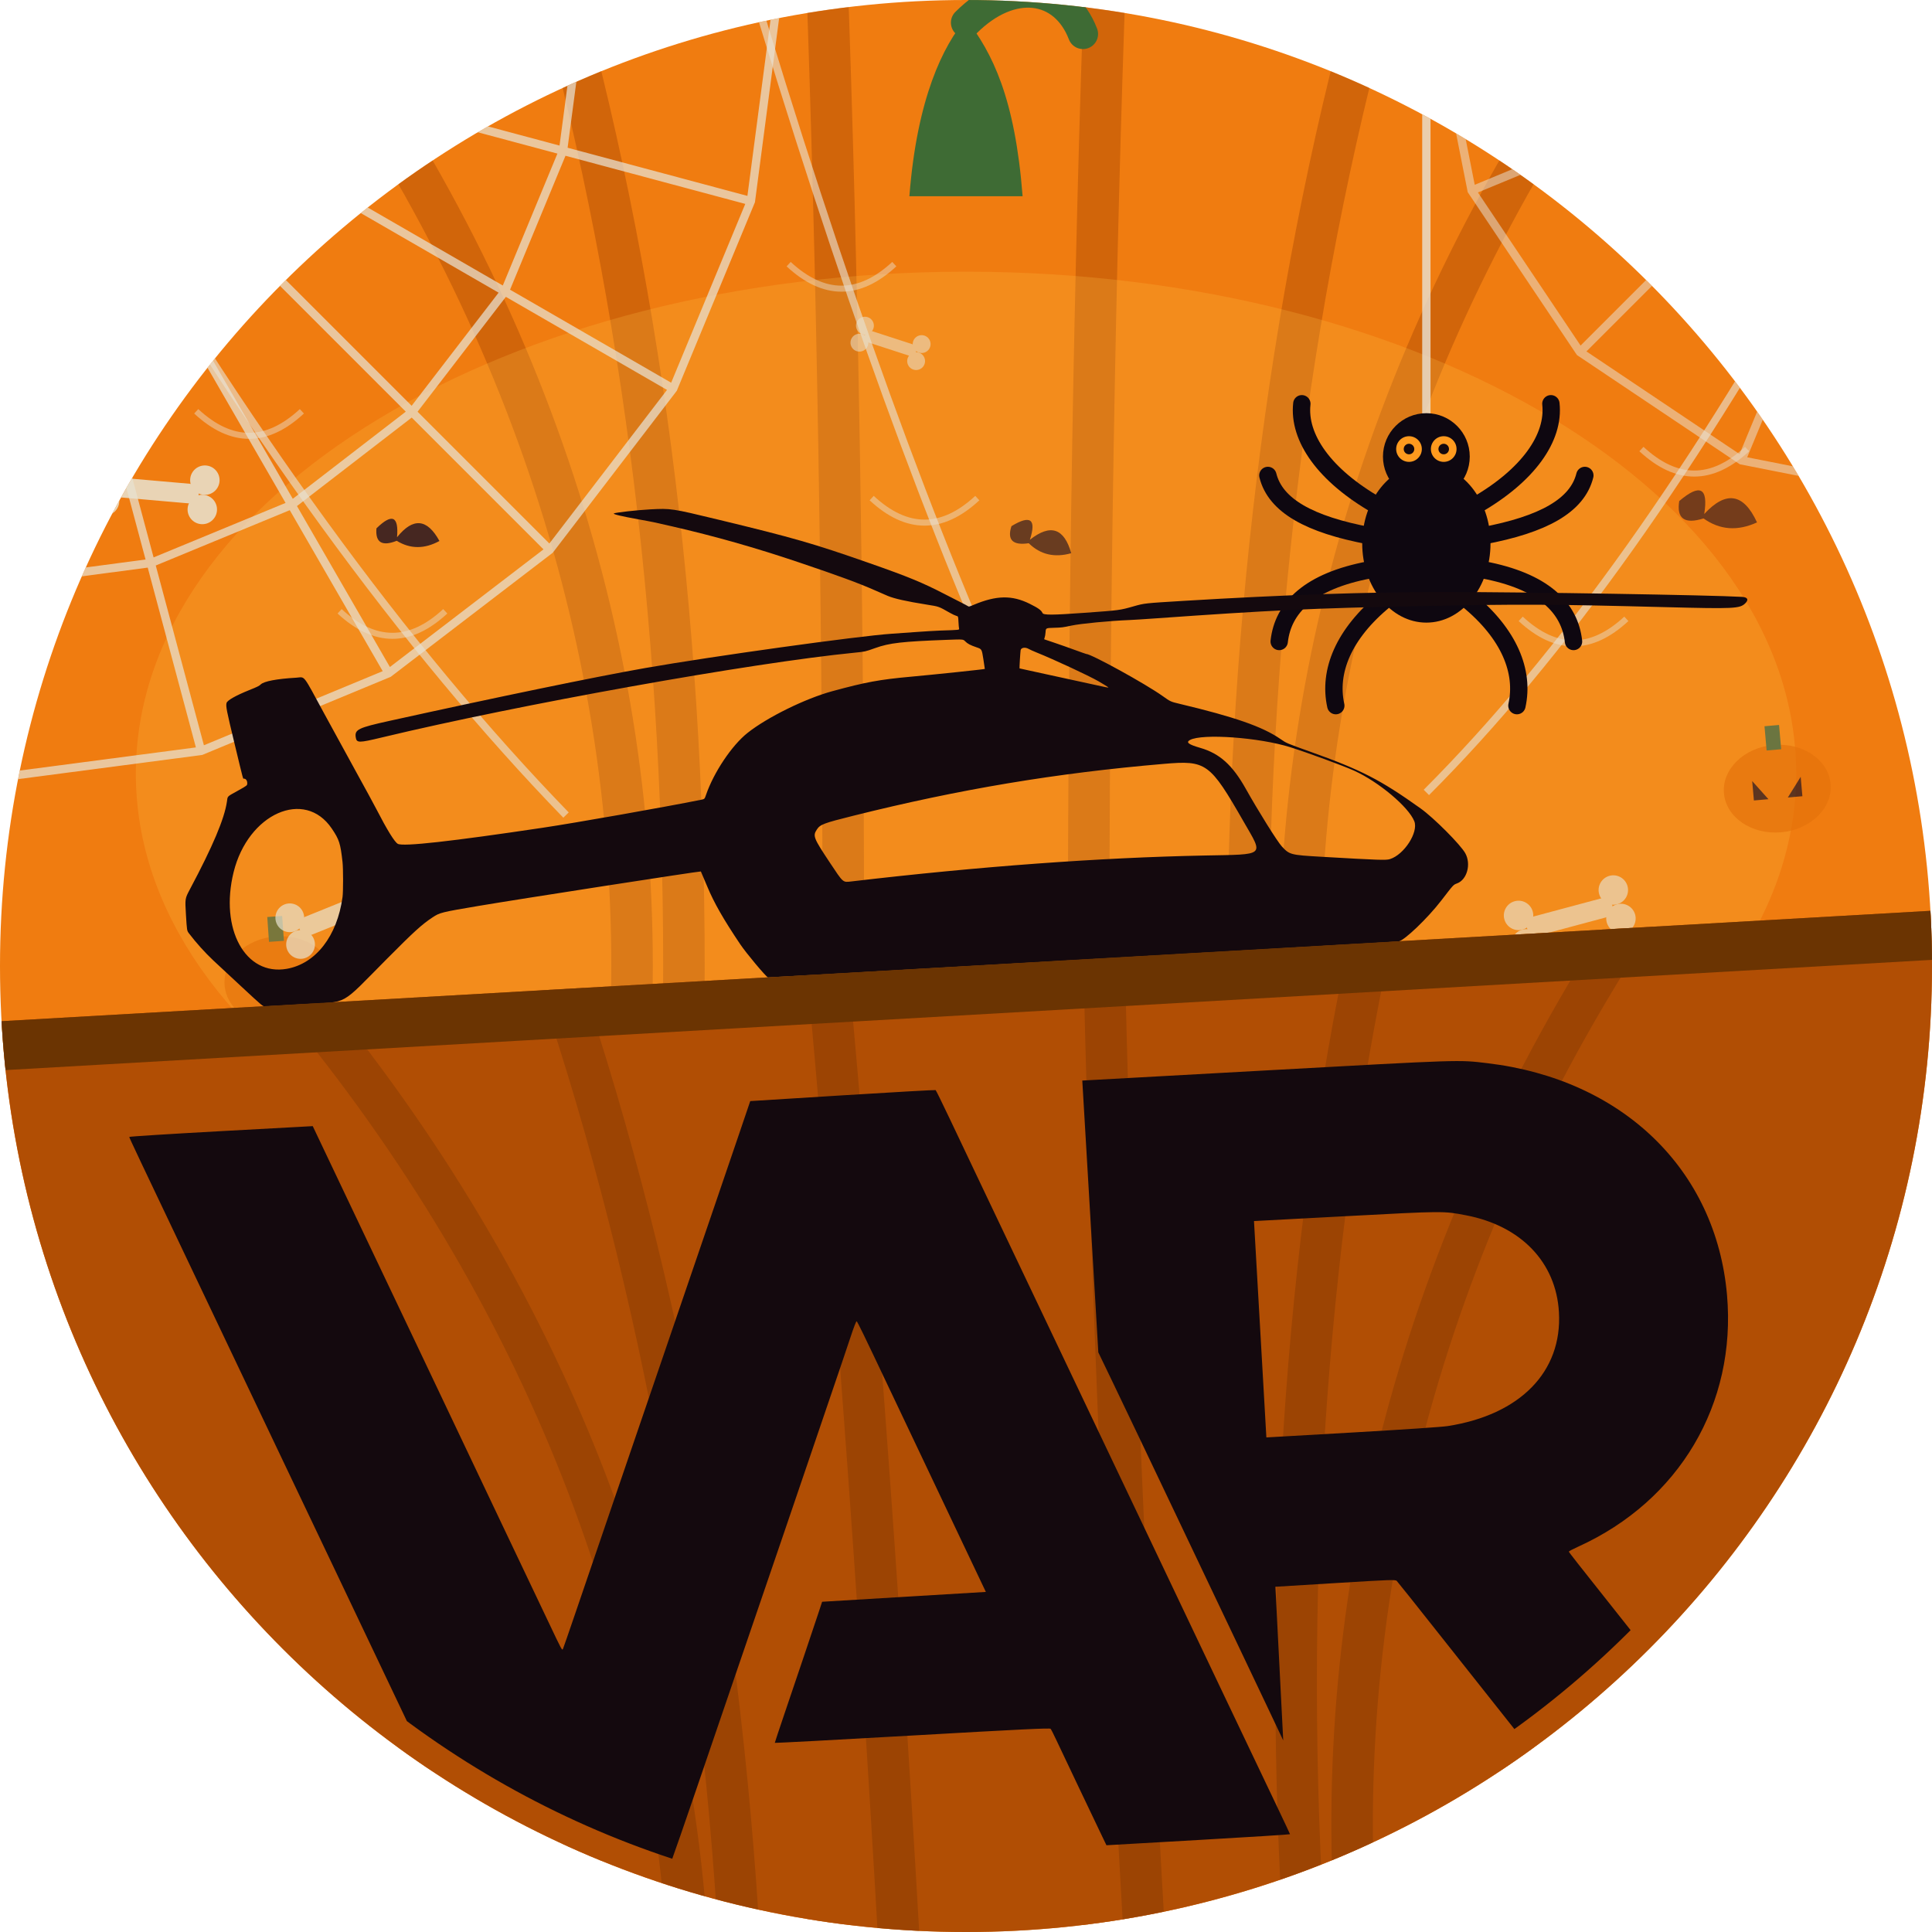
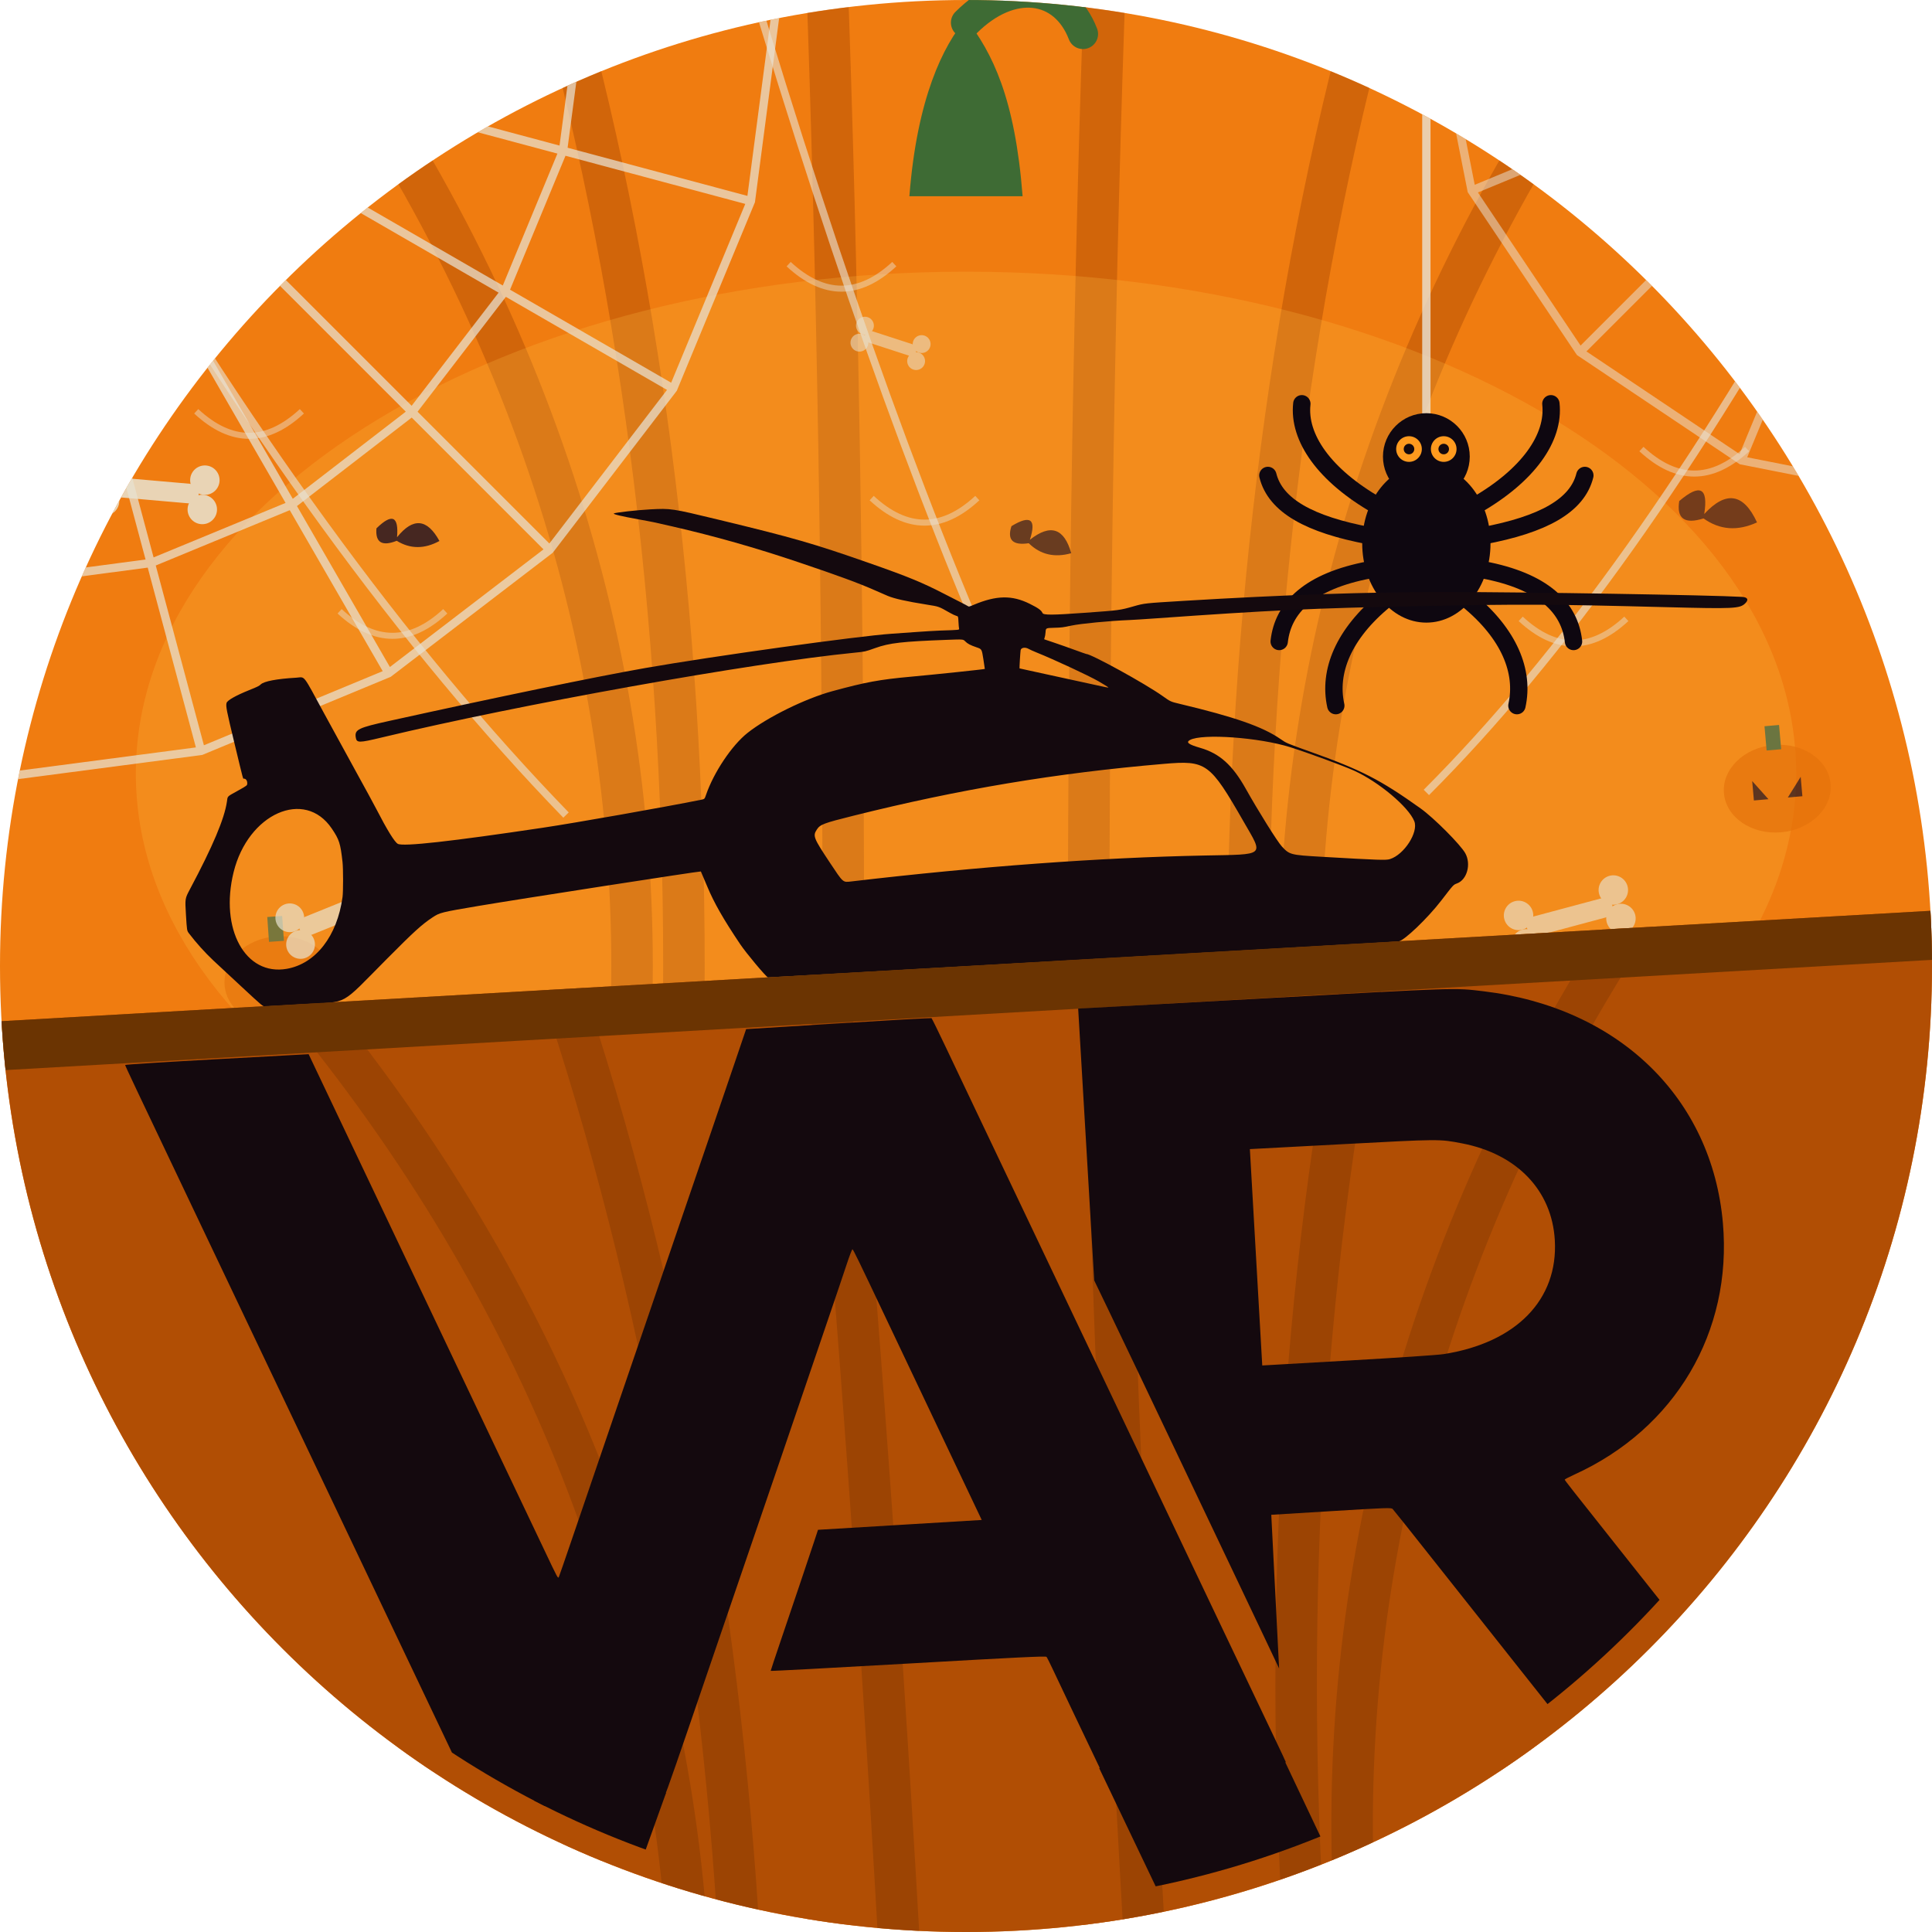
<svg xmlns="http://www.w3.org/2000/svg" viewBox="0 0 512 512" width="512" height="512">
  <defs>
    <clipPath id="h101">
      <circle cx="256" cy="256" r="256" />
    </clipPath>
  </defs>
  <g clip-path="url(#h101)">
    <circle cx="256" cy="256" r="256" fill="#F07C10" />
    <path d="M73,-10 C199,154 199,358 73,522" fill="none" stroke="#B14E04" stroke-width="11" opacity=".5" stroke-linecap="round" />
    <path d="M146,-10 C193,154 193,358 146,522" fill="none" stroke="#B14E04" stroke-width="11" opacity=".5" stroke-linecap="round" />
    <path d="M219,-10 C225,154 225,358 219,522" fill="none" stroke="#B14E04" stroke-width="11" opacity=".5" stroke-linecap="round" />
    <path d="M293,-10 C287,154 287,358 293,522" fill="none" stroke="#B14E04" stroke-width="11" opacity=".5" stroke-linecap="round" />
    <path d="M366,-10 C319,154 319,358 366,522" fill="none" stroke="#B14E04" stroke-width="11" opacity=".5" stroke-linecap="round" />
    <path d="M439,-10 C313,154 313,358 439,522" fill="none" stroke="#B14E04" stroke-width="11" opacity=".5" stroke-linecap="round" />
    <ellipse cx="256" cy="205" rx="220" ry="133" fill="#FFC24A" opacity=".22" />
    <g transform="translate(256,22)">
      <path d="M-15,30 C-13,4 -6,-10 0,-17 C7,-8 13,4 15,30 Z" fill="#3E6B34" />
      <path d="M0,-16 C12,-28 26,-26 31,-13" fill="none" stroke="#3E6B34" stroke-width="8" stroke-linecap="round" />
    </g>
    <defs>
      <clipPath id="o98">
        <rect x="-512" y="-512" width="1536" height="768" transform="rotate(-3.275 256 256)" />
      </clipPath>
    </defs>
    <g clip-path="url(#o98)">
      <g stroke="#E8E2D4" stroke-width="2.2" fill="none" opacity=".72">
        <path d="M0,0 L206.0,0.0 M0,0 L199.0,53.3 M0,0 L178.4,103.0 M0,0 L145.7,145.7 M0,0 L103.0,178.4 M0,0 L53.3,199.0 M0,0 L0.0,206.0 M51.5,0.0 L49.7,13.3 L44.6,25.7 L36.4,36.4 L25.8,44.6 L13.3,49.7 L0.0,51.5 M103.0,0.0 L99.5,26.7 L89.2,51.5 L72.8,72.8 L51.5,89.2 L26.7,99.5 L0.0,103.0 M154.5,0.0 L149.2,40.0 L133.8,77.2 L109.2,109.2 L77.3,133.8 L40.0,149.2 L0.0,154.5 M206.0,0.0 L199.0,53.3 L178.4,103.0 L145.7,145.7 L103.0,178.4 L53.3,199.0 L0.0,206.0" />
      </g>
      <g stroke="#E8E2D4" stroke-width="2.2" fill="none" opacity=".52">
        <path d="M512,0 L512.0,132.0 M512,0 L461.5,122.0 M512,0 L418.7,93.3 M512,0 L390.0,50.5 M512,0 L380.0,0.0 M512.0,44.0 L495.2,40.7 L480.9,31.1 L471.3,16.8 L468.0,0.0 M512.0,88.0 L478.3,81.3 L449.8,62.2 L430.7,33.7 L424.0,0.0 M512.0,132.0 L461.5,122.0 L418.7,93.3 L390.0,50.5 L380.0,0.0" />
      </g>
      <path d="M22,40 Q86,150 150,216" fill="none" stroke="#E8E2D4" stroke-width="2" opacity=".62" />
      <path d="M52,109 Q66,122 80,109" fill="none" stroke="#E8E2D4" stroke-width="1.6" opacity=".45" />
      <path d="M90,162 Q104,175 118,162" fill="none" stroke="#E8E2D4" stroke-width="1.6" opacity=".45" />
      <path d="M198,-8 Q235,116 272,196" fill="none" stroke="#E8E2D4" stroke-width="2" opacity=".62" />
      <path d="M209,70 Q223,83 237,70" fill="none" stroke="#E8E2D4" stroke-width="1.6" opacity=".45" />
      <path d="M231,132 Q245,145 259,132" fill="none" stroke="#E8E2D4" stroke-width="1.6" opacity=".45" />
      <path d="M486,58 Q432,156 378,210" fill="none" stroke="#E8E2D4" stroke-width="2" opacity=".62" />
      <path d="M435,119 Q449,132 463,119" fill="none" stroke="#E8E2D4" stroke-width="1.6" opacity=".45" />
      <path d="M403,164 Q417,177 431,164" fill="none" stroke="#E8E2D4" stroke-width="1.6" opacity=".45" />
      <g transform="translate(236,91) scale(0.79) rotate(18)" opacity="0.55">
        <g fill="#E8E2D0">
          <rect x="-9" y="-2" width="18" height="4" rx="2" />
          <circle cx="-10" cy="-3" r="3" />
          <circle cx="-10" cy="3" r="3" />
          <circle cx="10" cy="-3" r="3" />
          <circle cx="10" cy="3" r="3" />
        </g>
      </g>
      <g transform="translate(476,4) scale(1.06) rotate(6)" opacity="0.57">
        <g fill="#E8E2D0">
          <rect x="-9" y="-2" width="18" height="4" rx="2" />
          <circle cx="-10" cy="-3" r="3" />
          <circle cx="-10" cy="3" r="3" />
          <circle cx="10" cy="-3" r="3" />
          <circle cx="10" cy="3" r="3" />
        </g>
      </g>
      <g transform="translate(74,260) scale(1.32) rotate(-4)" opacity="0.62">
        <ellipse cx="0" cy="0" rx="11" ry="9" fill="#E5720A" />
        <rect x="-1.5" y="-13" width="3" height="5" fill="#2E6B4F" />
        <path d="M-5,-2 l3,4 l-3,0 z M5,-2 l-3,4 l3,0 z" fill="#1A0E22" />
      </g>
      <g transform="translate(41,130) scale(1.30) rotate(5)" opacity="0.86">
        <g fill="#E8E2D0">
          <rect x="-9" y="-2" width="18" height="4" rx="2" />
          <circle cx="-10" cy="-3" r="3" />
          <circle cx="-10" cy="3" r="3" />
          <circle cx="10" cy="-3" r="3" />
          <circle cx="10" cy="3" r="3" />
        </g>
      </g>
      <g transform="translate(416,243) scale(1.30) rotate(-15)" opacity="0.64">
        <g fill="#E8E2D0">
          <rect x="-9" y="-2" width="18" height="4" rx="2" />
          <circle cx="-10" cy="-3" r="3" />
          <circle cx="-10" cy="3" r="3" />
          <circle cx="10" cy="-3" r="3" />
          <circle cx="10" cy="3" r="3" />
        </g>
      </g>
      <g transform="translate(471,209) scale(1.29) rotate(-5)" opacity="0.69">
        <ellipse cx="0" cy="0" rx="11" ry="9" fill="#E5720A" />
        <rect x="-1.5" y="-13" width="3" height="5" fill="#2E6B4F" />
        <path d="M-5,-2 l3,4 l-3,0 z M5,-2 l-3,4 l3,0 z" fill="#1A0E22" />
      </g>
      <g transform="translate(90,242) scale(1.27) rotate(-22)" opacity="0.70">
        <g fill="#E8E2D0">
          <rect x="-9" y="-2" width="18" height="4" rx="2" />
          <circle cx="-10" cy="-3" r="3" />
          <circle cx="-10" cy="3" r="3" />
          <circle cx="10" cy="-3" r="3" />
          <circle cx="10" cy="3" r="3" />
        </g>
      </g>
      <g transform="translate(111,141) scale(0.94) rotate(5)" opacity="0.80">
        <path d="M-12,0 q6,-7 6,2 q6,-9 12,0 q-6,4 -12,1 q-6,3 -6,-3 z" fill="#1A0E22" />
      </g>
      <g transform="translate(314,249) scale(1.01) rotate(3)" opacity="0.63">
        <path d="M-12,0 q6,-7 6,2 q6,-9 12,0 q-6,4 -12,1 q-6,3 -6,-3 z" fill="#1A0E22" />
      </g>
      <g transform="translate(279,143) scale(0.96) rotate(18)" opacity="0.64">
        <path d="M-12,0 q6,-7 6,2 q6,-9 12,0 q-6,4 -12,1 q-6,3 -6,-3 z" fill="#1A0E22" />
      </g>
      <g transform="translate(459,135) scale(1.18) rotate(9)" opacity="0.58">
        <path d="M-12,0 q6,-7 6,2 q6,-9 12,0 q-6,4 -12,1 q-6,3 -6,-3 z" fill="#1A0E22" />
      </g>
      <g transform="translate(146,-11) scale(1.26) rotate(-1)" opacity="0.84">
        <path d="M-12,0 q6,-7 6,2 q6,-9 12,0 q-6,4 -12,1 q-6,3 -6,-3 z" fill="#1A0E22" />
      </g>
      <g transform="translate(378,0)">
        <g>
          <line x1="0" y1="0" x2="0" y2="118" stroke="#E8E2D4" stroke-width="2.2" opacity=".8" />
          <g transform="translate(0,140)">
            <ellipse cx="0" cy="4" rx="17" ry="21" fill="#0E0710" />
            <circle cx="0" cy="-19" r="11.5" fill="#0E0710" />
            <g stroke="#0E0710" stroke-width="4.6" stroke-linecap="round" fill="none">
              <path d="M-13,-6 C-27,-14 -34,-24 -33,-33" />
              <path d="M-15,2 C-31,-1 -40,-6 -42,-14" />
              <path d="M-15,11 C-31,14 -38,21 -39,30" />
              <path d="M-11,19 C-22,28 -26,38 -24,47" />
              <path d="M13,-6 C27,-14 34,-24 33,-33" />
              <path d="M15,2 C31,-1 40,-6 42,-14" />
              <path d="M15,11 C31,14 38,21 39,30" />
              <path d="M11,19 C22,28 26,38 24,47" />
            </g>
            <circle cx="-4.6" cy="-21" r="3.4" fill="#FF9A1E" />
            <circle cx="4.6" cy="-21" r="3.4" fill="#FF9A1E" />
            <circle cx="-4.6" cy="-21" r="1.4" fill="#14090E" />
            <circle cx="4.6" cy="-21" r="1.4" fill="#14090E" />
          </g>
        </g>
      </g>
    </g>
    <defs>
      <clipPath id="f99">
        <rect x="-512" y="256" width="1536" height="1024" transform="rotate(-3.275 256 256)" />
      </clipPath>
    </defs>
    <g clip-path="url(#f99)">
      <g transform="rotate(-3.275 256 256)">
        <g transform="translate(0,256)">
          <rect x="-512" y="0" width="1536" height="1024" fill="#B14E04" />
          <path d="M73,-10 C199,154 199,358 73,522" fill="none" stroke="#7E3603" stroke-width="11" opacity=".42" stroke-linecap="round" />
          <path d="M146,-10 C193,154 193,358 146,522" fill="none" stroke="#7E3603" stroke-width="11" opacity=".42" stroke-linecap="round" />
          <path d="M219,-10 C225,154 225,358 219,522" fill="none" stroke="#7E3603" stroke-width="11" opacity=".42" stroke-linecap="round" />
          <path d="M293,-10 C287,154 287,358 293,522" fill="none" stroke="#7E3603" stroke-width="11" opacity=".42" stroke-linecap="round" />
          <path d="M366,-10 C319,154 319,358 366,522" fill="none" stroke="#7E3603" stroke-width="11" opacity=".42" stroke-linecap="round" />
          <path d="M439,-10 C313,154 313,358 439,522" fill="none" stroke="#7E3603" stroke-width="11" opacity=".42" stroke-linecap="round" />
        </g>
      </g>
    </g>
    <g fill="#14090E" transform="translate(49.00,134.89) scale(0.414)">
      <path d="M35.7 305.27C27.86 297.99 20 290.67 18.23 289.02C12.94 284.07 7.26 277.76 2.59 271.63C1.3 269.94 1.3 269.94 0.67 259.67C0.04 249.4 0.04 249.4 3.21 243.43C17.85 215.93 25.31 198.26 26.9 187.33C27.45 183.58 26.65 184.36 34.25 180.13C39.92 176.97 39.91 176.98 39.91 175.49C39.91 173.85 39.02 172.61 37.83 172.6C37.11 172.6 37.81 175.22 31.69 149.81C26.64 128.87 26.11 126.2 26.67 124.15C27.12 122.49 32.62 119.37 41.13 115.95C46.53 113.78 47.49 113.3 48.58 112.26C50.67 110.26 58.97 108.69 71.24 107.99C77.19 107.64 74.98 104.81 89.29 131.15C96.15 143.79 105.73 161.29 110.57 170.04C115.41 178.79 120.75 188.62 122.44 191.88C129.48 205.52 134.23 213.21 136.29 214.34C139.72 216.22 170.18 212.83 229.23 204.01C250.02 200.91 306.75 190.88 330.23 186.17C332.66 185.68 332.66 185.68 333.54 183.12C338.5 168.63 350.1 151.3 360.17 143.32C372.8 133.3 397.13 121.34 414.41 116.63C435.84 110.79 444.66 109.17 464.81 107.34C479.81 105.98 511.76 102.62 512.05 102.38C512.08 102.36 511.65 99.49 511.1 96.01C510.1 89.68 510.1 89.68 506.87 88.58C502.65 87.13 501 86.26 499.45 84.67C498.18 83.37 498.18 83.37 487.88 83.75C459.05 84.82 451.08 85.73 441.9 89.01C435.4 91.33 435.45 91.31 428.8 91.97C362.81 98.45 214.12 125.11 126.21 146.21C111.13 149.83 109.91 149.82 109.35 146.09C108.62 141.18 110.96 140.04 130.7 135.68C199.78 120.43 262.82 107.4 294.63 101.81C336.98 94.36 431.41 81.22 452.54 79.84C455.13 79.67 462.05 79.18 467.91 78.75C473.77 78.33 480.74 77.91 483.41 77.82C496.02 77.41 495.76 77.44 495.55 76.49C495.44 76.03 495.28 74.08 495.18 72.17C495.01 68.69 495.01 68.69 493.75 68.38C493.06 68.2 491.24 67.34 489.71 66.47C482.4 62.32 482.87 62.48 475.05 61.23C461.69 59.09 454.17 57.41 449.82 55.59C448.42 55 444.91 53.47 442.02 52.19C431.61 47.57 418.28 42.66 392.8 34.08C364.87 24.67 339.59 17.5 311.76 11.09C299.95 8.37 299.99 8.38 290.21 6.6C279.38 4.63 274.04 3.36 274.55 2.87C275.14 2.3 289.73 0.65 297.88 0.23C311.16 -0.46 311.55 -0.4 341.15 6.74C389.7 18.46 402.15 22.04 437.97 34.58C462.99 43.33 472.02 47.05 486.52 54.55C489.7 56.2 494.13 58.47 496.36 59.59C498.58 60.72 500.74 61.86 501.14 62.13C501.87 62.62 501.89 62.62 504.82 61.38C519.4 55.23 529.43 55.03 540.79 60.69C546.35 63.46 548.17 64.78 548.98 66.6C549.58 67.97 555.31 67.94 575.92 66.45C598.39 64.83 598.39 64.83 607.34 62.29C614.29 60.32 614.14 60.33 639.56 58.79C703.41 54.93 756.26 53.13 806.36 53.13C858.12 53.13 977.54 55.09 996.82 56.26C1000.43 56.48 1001.17 58.14 998.71 60.49C995.29 63.76 991.43 63.94 948.73 62.85C873.08 60.91 856.08 60.83 788.97 62.17C722.22 63.5 694.67 64.8 620.01 70.11C613.86 70.55 607 70.98 604.77 71.07C591.89 71.59 573.5 73.35 567.47 74.64C561.97 75.82 561.32 75.9 556.36 76.04C551.11 76.19 551.11 76.19 550.94 78.75C550.84 80.16 550.57 81.77 550.34 82.33C550.01 83.11 549.99 83.38 550.24 83.47C550.42 83.53 553.42 84.55 556.9 85.72C560.39 86.9 566.25 88.96 569.93 90.32C573.61 91.67 576.74 92.77 576.89 92.77C580.14 92.77 614.7 111.79 625.81 119.69C630.93 123.34 630.93 123.34 636.87 124.75C672.02 133.12 689.95 139.38 701.29 147.24C705.18 149.93 705.18 149.93 720.24 155.31C752.95 166.98 765.35 173.35 790.99 191.66C799.5 197.73 816.67 214.97 819.64 220.42C823.42 227.36 820.75 237.21 814.42 239.63C811.9 240.59 812.26 240.2 804.25 250.61C795.46 262.02 780.6 276.24 776.87 276.82C775.66 277 373.53 299.94 373.25 299.84C371.87 299.33 359.32 284.34 355.46 278.59C344.66 262.51 338.75 252.16 334.39 241.69C332.21 236.45 330.36 232.1 330.28 232.02C329.97 231.71 213.68 249.73 187.97 254.08C164.08 258.12 163.13 258.35 158.5 261.43C151.54 266.06 146.73 270.44 129.11 288.18C98.73 318.77 105.03 315.29 77.25 316.85C63.91 317.61 52.31 318.29 51.48 318.37C49.96 318.52 49.96 318.52 35.7 305.27ZM65.16 294.35C83.73 291.12 97.51 273.39 100.91 248.38C101.38 244.97 101.37 230.17 100.9 226C99.56 213.99 98.8 211.61 94.02 204.55C76.64 178.83 40.43 194.92 31.18 232.47C22.2 268.91 38.7 298.96 65.16 294.35ZM426.51 238.42C508.82 228.76 585.47 223.14 652.64 221.81C692.24 221.03 690.56 222.48 677.71 200.11C656.08 162.43 653.86 160.82 626.75 163.14C557.73 169.02 495.94 179.34 427.86 196.36C408.78 201.13 406.7 201.91 404.56 205.13C401.84 209.25 402.31 210.47 412.79 226.27C421.54 239.45 421.09 239.05 426.51 238.42ZM771.34 224.12C780.47 221.3 789.76 206.88 786.96 199.86C783.31 190.7 764.16 174.62 748.38 167.48C741.64 164.43 718.63 155.97 707.64 152.51C687.74 146.23 651.12 143.59 643.34 147.88C640.63 149.37 642.43 150.74 649.96 152.91C662.3 156.47 670.56 163.87 679.03 178.98C687.23 193.6 699.29 212.89 702.16 215.99C707.1 221.32 707.66 221.47 727.59 222.62C764.71 224.76 768.81 224.9 771.34 224.12ZM591.15 114.24C591.15 114.08 588 112.11 584.82 110.28C578.3 106.55 556.35 96.34 545.07 91.8C543.08 91 540.82 89.97 540.03 89.52C537.82 88.26 535.19 88.74 534.96 90.44C534.72 92.22 534.14 101.92 534.27 102.04C534.33 102.09 541.55 103.67 550.3 105.55C559.05 107.43 571.61 110.17 578.21 111.63C589.8 114.19 591.15 114.47 591.15 114.24Z" fill-rule="evenodd" />
    </g>
    <g transform="translate(256,256) rotate(-3.275)">
      <rect x="-614.4" y="0" width="1228.8" height="13" fill="#6B3402" />
    </g>
    <g transform="rotate(-3.275 256 256)">
      <defs>
        <clipPath id="wc100">
          <circle cx="256" cy="256" r="249.00" />
        </clipPath>
      </defs>
      <g clip-path="url(#wc100)">
-         <g fill="#14090E" transform="translate(32.03,288.10) scale(0.42394)">
+         <g fill="#14090E" transform="translate(32.03,269.00) scale(0.42394)">
          <path d="M195.1 478.09C193.93 477.63 193.3 476.14 173.69 427.85C169.31 417.07 161.96 399.04 157.36 387.77C144.85 357.16 130.53 321.99 124.7 307.6C121.86 300.58 116.25 286.82 112.24 277.02C99.77 246.52 89.4 221.12 84.01 207.84C76.29 188.85 63.1 156.48 36.82 92.04C5.35 14.87 0 1.67 0 1.08C0 0.81 25.85 0.66 57.45 0.74L114.9 0.89L119.73 12.77C122.38 19.3 128.74 34.93 133.87 47.51C145.14 75.16 159.52 110.48 170.14 136.58C174.45 147.19 182.06 165.9 187.05 178.15C196.26 200.76 206.8 226.67 220.74 260.99C224.99 271.44 230.49 284.93 232.96 290.97C235.43 297.02 240.44 309.31 244.09 318.29C251.9 337.51 251.75 337.2 252.42 336.01C252.69 335.53 256.69 325.8 261.33 314.39C269.84 293.41 277.55 274.47 295.12 231.29C300.44 218.23 308.05 199.52 312.04 189.73C318.74 173.26 325.93 155.59 346.48 105.11C350.8 94.49 358.42 75.79 363.41 63.54C368.4 51.29 376.16 32.19 380.66 21.08L388.83 0.89L446.64 0.59C478.44 0.43 504.66 0.45 504.91 0.64C505.16 0.82 508.67 9.11 512.7 19.04C516.73 28.98 524.11 47.13 529.11 59.38C541.84 90.6 555.55 124.24 565.9 149.64C570.75 161.56 578.1 179.6 582.23 189.73C586.36 199.85 593.99 218.56 599.17 231.29C604.36 244.03 612.91 265.01 618.18 277.91C633.59 315.68 644.01 341.24 650.83 358.08C654.35 366.73 659.95 380.49 663.29 388.66C666.63 396.82 673.22 412.99 677.95 424.58C682.68 436.18 689.46 452.8 693.03 461.52C696.6 470.24 699.52 477.52 699.52 477.7C699.52 477.88 673.66 478.03 642.04 478.03L584.56 478.03L581.68 471.05C577.2 460.19 560.23 418.53 557.18 410.93C555.68 407.17 554.19 403.76 553.87 403.36C553.42 402.77 535.39 402.61 467.27 402.61C419.95 402.61 381.24 402.46 381.24 402.26C381.24 402.07 384.56 393.72 388.61 383.71C396.8 363.5 408.21 335.11 412.82 323.49L415.81 315.92L467.08 315.77L518.34 315.62L513.87 304.63C511.41 298.59 505.44 283.89 500.59 271.97C495.75 260.05 487.88 240.68 483.1 228.92C478.32 217.16 470.83 198.72 466.45 187.95C450.59 148.87 447.82 142.25 447.34 142.09C447.07 142 445.2 146.13 443.18 151.28C441.16 156.42 434.67 172.52 428.75 187.05C422.83 201.59 414.81 221.36 410.93 231C407.04 240.63 399.56 259.07 394.3 271.97C376.24 316.27 366.82 339.41 358.64 359.56C345.14 392.83 338.8 408.42 330.37 429.04C311.03 476.38 310.36 477.95 309.1 478.28C307.23 478.79 196.4 478.6 195.1 478.09ZM881.95 474.91C879.81 472 876.03 466.65 856.48 438.84C852.23 432.79 840.49 416.09 830.38 401.72C820.26 387.35 807.21 368.78 801.36 360.45C784.84 336.91 776.14 324.62 775.21 323.48C774.4 322.5 772.01 322.45 736.79 322.59L699.23 322.74L698.93 370.83L698.63 418.92L690.21 398.15C685.57 386.72 677.74 367.49 672.81 355.4C667.87 343.32 660.52 325.28 656.47 315.32C652.42 305.36 644.8 286.65 639.54 273.75C634.28 260.85 625.94 240.41 621.01 228.33C616.08 216.24 608.68 198.2 604.57 188.24L597.09 170.13L596.94 85.03L596.79 -0.07L711.55 0.16C835.48 0.41 832.04 0.32 850.36 3.58C934.1 18.49 989.12 78.21 991.5 156.77C993.56 225.09 954.38 283.51 889.7 308.51C886.35 309.81 883.62 311.05 883.61 311.28C883.61 311.67 888.25 318.33 910.61 350.06C915.44 356.92 922.68 367.21 926.69 372.92C930.71 378.64 938.14 389.19 943.21 396.38C948.28 403.56 955.61 413.98 959.5 419.54C963.39 425.09 972.96 438.72 980.78 449.82C999.57 476.5 1000 477.12 1000 477.61C1000 477.84 973.95 478.03 942.12 478.03C884.24 478.03 884.24 478.03 881.95 474.91ZM812.44 228.62C858.16 224.16 885.99 198.77 885.99 161.52C885.99 130.34 865.44 106.28 831.53 97.74C817.42 94.19 818.24 94.23 756.09 93.98L698.93 93.75L698.93 161.48L698.93 229.22L752.61 229.22C784.27 229.22 808.81 228.97 812.44 228.62Z" fill-rule="evenodd" />
+           <path d="M192.83 474.62 L311.60 474.62 L252.04 614.97 L252.04 614.97 ZM582.75 474.62 L697.88 474.62 L780.63 678.62 L666.26 678.62 ZM887.32 474.62 L997.18 474.62 L1138.70 678.62 L1067.96 678.62 Z" />
        </g>
      </g>
    </g>
  </g>
</svg>
